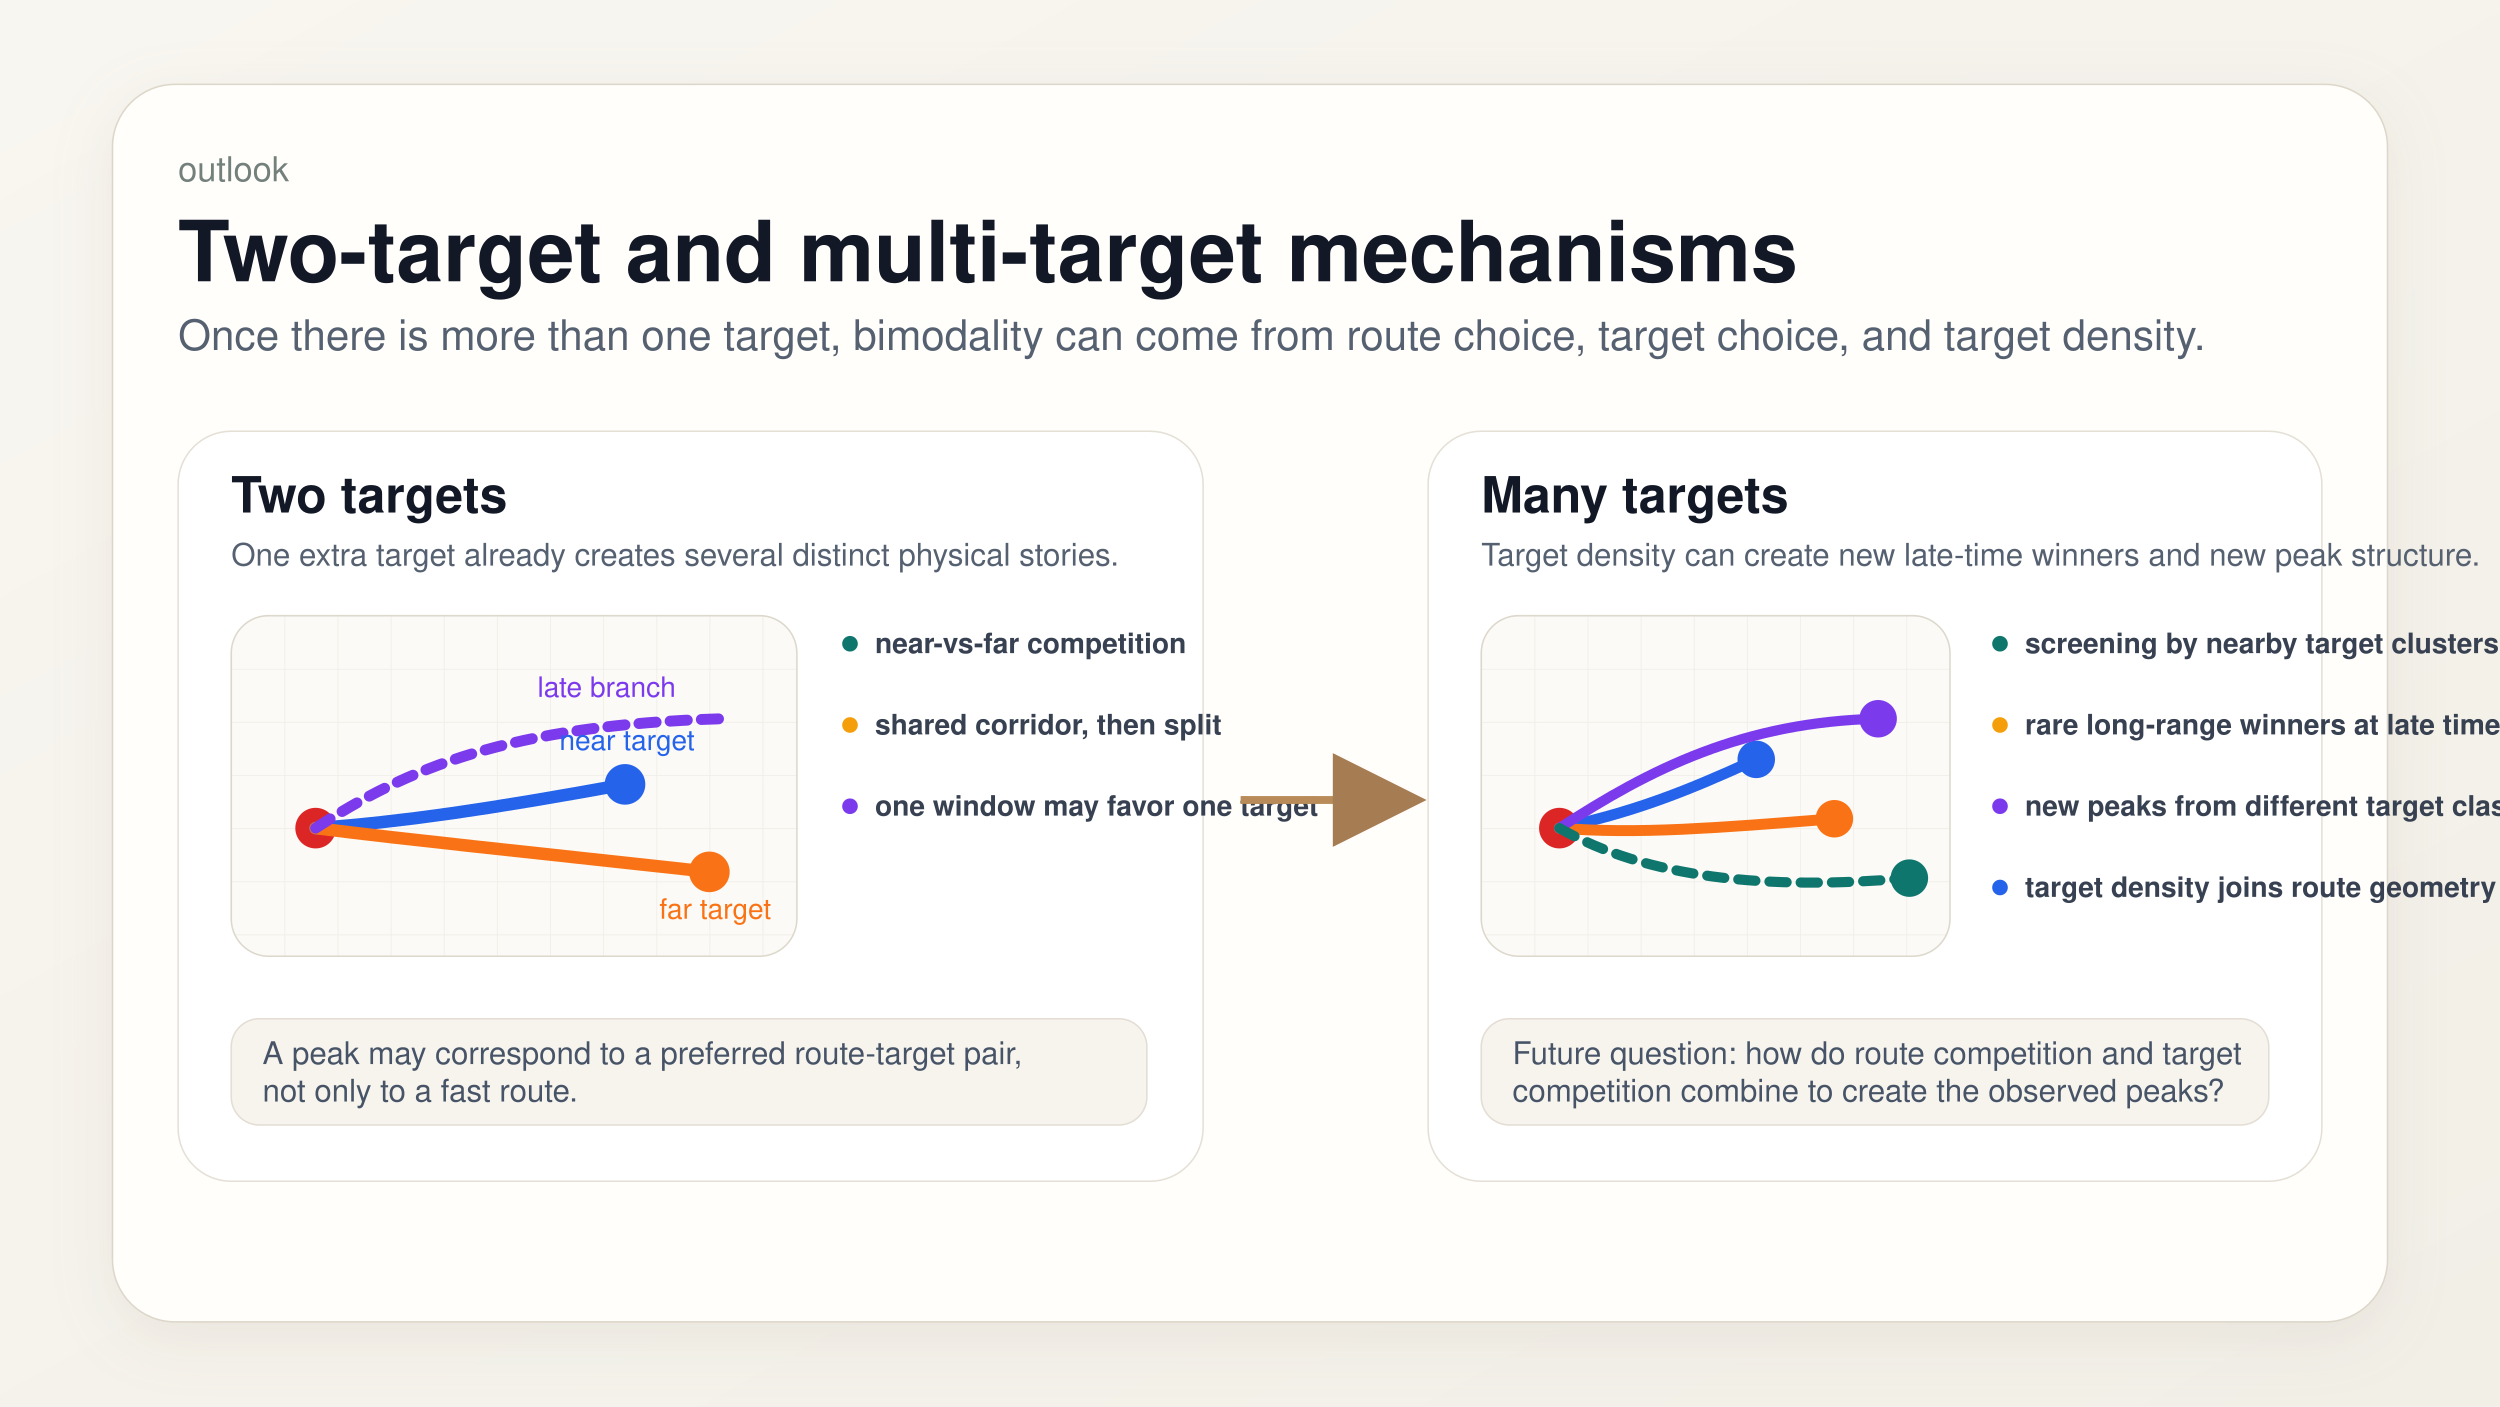
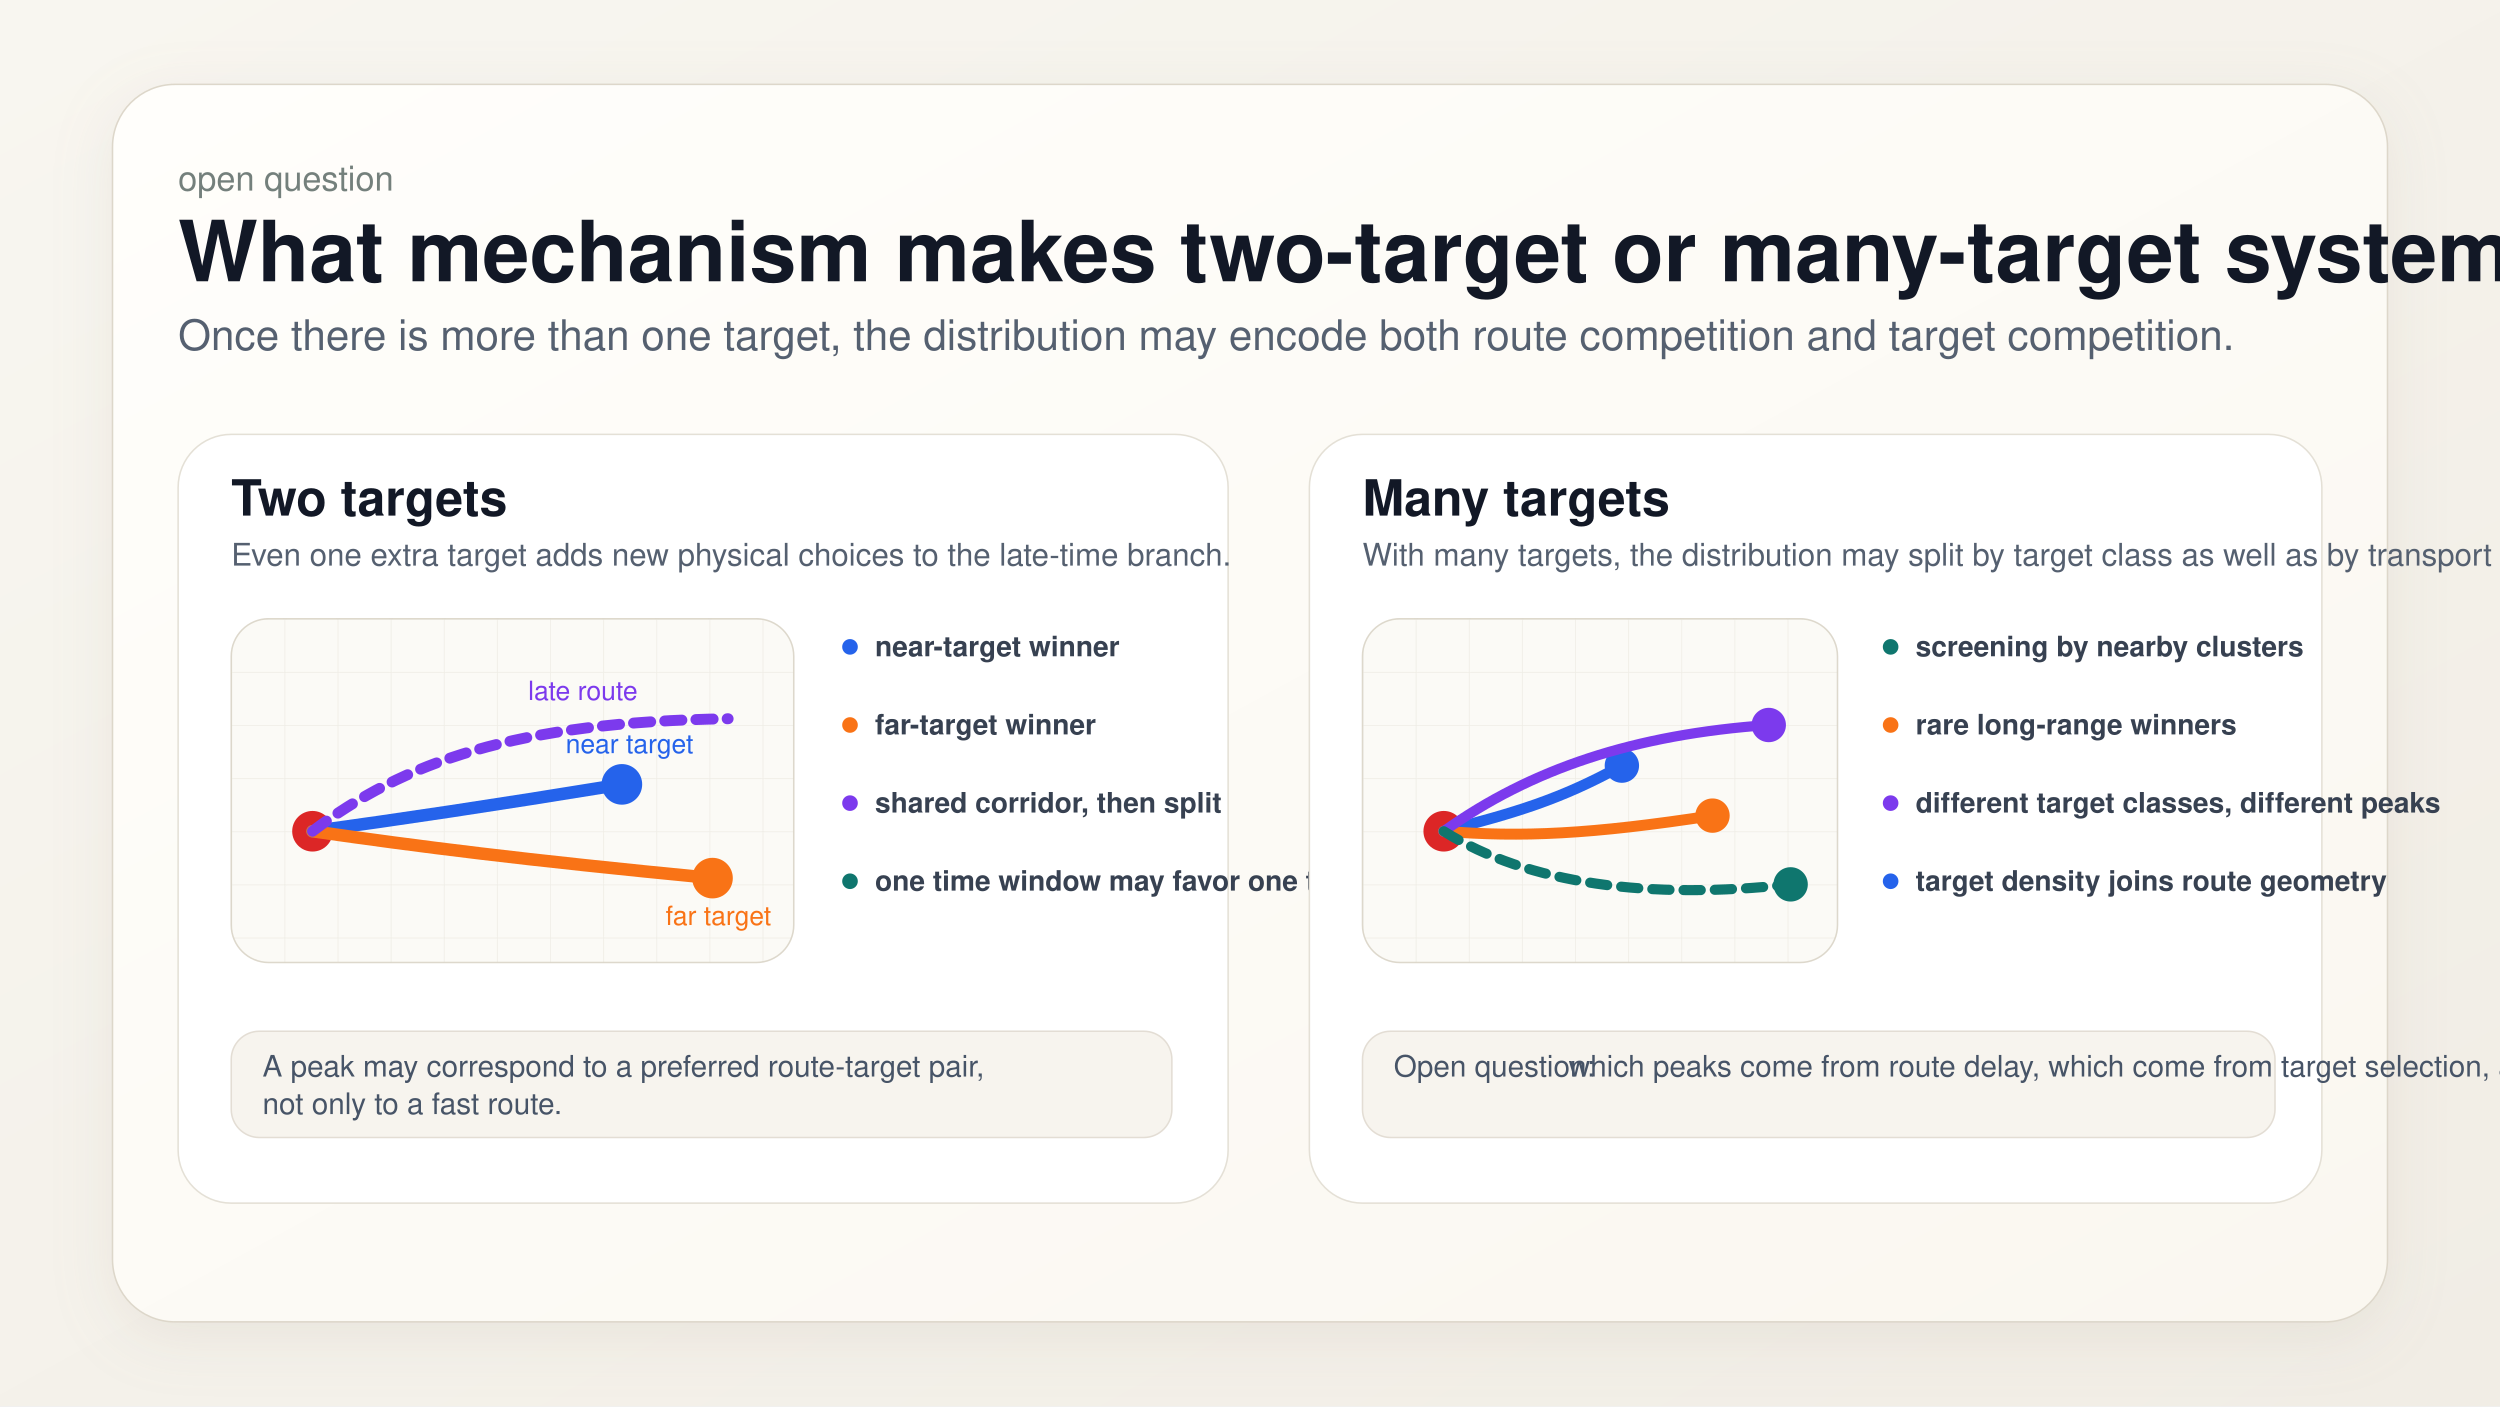
<svg xmlns="http://www.w3.org/2000/svg" width="1600" height="900" viewBox="0 0 1600 900">
  <defs>
    <linearGradient id="bg" x1="0" y1="0" x2="1" y2="1">
      <stop offset="0%" stop-color="#f8f6f0" />
-       <stop offset="100%" stop-color="#f2efe7" />
+       <stop offset="100%" stop-color="#f1ede5" />
+     </linearGradient>
+     <linearGradient id="card" x1="0" y1="0" x2="1" y2="1">
+       <stop offset="0%" stop-color="#fffefb" />
+       <stop offset="100%" stop-color="#faf7f0" />
    </linearGradient>
    <pattern id="grid" width="34" height="34" patternUnits="userSpaceOnUse">
      <path d="M 34 0 H 0 V 34" fill="none" stroke="#d8d3c7" stroke-opacity="0.45" stroke-width="1" />
    </pattern>
    <filter id="shadow" x="-20%" y="-20%" width="140%" height="140%">
      <feDropShadow dx="0" dy="10" stdDeviation="18" flood-color="#b8b0a2" flood-opacity="0.18" />
    </filter>
-     <marker id="arrow" markerWidth="12" markerHeight="12" refX="9" refY="6" orient="auto" markerUnits="strokeWidth">
-       <path d="M 0 0 L 12 6 L 0 12 z" fill="#a67c52" />
-     </marker>
  </defs>
  <rect width="1600" height="900" fill="url(#bg)" />
  <g transform="translate(72,54)">
-     <rect width="1456" height="792" rx="40" fill="#fffefb" stroke="#ddd7ca" filter="url(#shadow)" />
-     <text x="42" y="62" font-size="22" font-family="Helvetica, Arial, sans-serif" fill="#74807c">outlook</text>
-     <text x="42" y="126" font-size="54" font-weight="700" font-family="Helvetica, Arial, sans-serif" fill="#121826">Two-target and multi-target mechanisms</text>
-     <text x="42" y="170" font-size="27" font-family="Helvetica, Arial, sans-serif" fill="#556070">Once there is more than one target, bimodality can come from route choice, target choice, and target density.</text>
-     <g transform="translate(42,222)">
-       <g transform="translate(0,0)">
-         <rect width="656" height="480" rx="34" fill="#ffffff" stroke="#e4e0d6" />
+     <rect width="1456" height="792" rx="40" fill="url(#card)" stroke="#ddd7ca" filter="url(#shadow)" />
+     <text x="42" y="68" font-size="22" font-family="Helvetica, Arial, sans-serif" fill="#74807c">open question</text>
+     <text x="42" y="126" font-size="54" font-weight="700" font-family="Helvetica, Arial, sans-serif" fill="#121826">What mechanism makes two-target or many-target systems bimodal?</text>
+     <text x="42" y="170" font-size="27" font-family="Helvetica, Arial, sans-serif" fill="#556070">Once there is more than one target, the distribution may encode both route competition and target competition.</text>
+     <g transform="translate(42,224)">
+       <g>
+         <rect width="672" height="492" rx="34" fill="#fff" stroke="#e4e0d6" />
        <text x="34" y="52" font-size="32" font-weight="700" font-family="Helvetica, Arial, sans-serif" fill="#121826">Two targets</text>
-         <text x="34" y="86" font-size="20" font-family="Helvetica, Arial, sans-serif" fill="#556070">One extra target already creates several distinct physical stories.</text>
+         <text x="34" y="84" font-size="20" font-family="Helvetica, Arial, sans-serif" fill="#556070">Even one extra target adds new physical choices to the late-time branch.</text>
        <g transform="translate(34,118)">
-           <rect width="362" height="218" rx="24" fill="#fbfaf6" stroke="#ddd8cc" />
-           <rect width="362" height="218" rx="24" fill="url(#grid)" opacity="0.72" />
-           <circle cx="54" cy="136" r="13" fill="#dc2626" />
-           <circle cx="252" cy="108" r="13" fill="#2563eb" />
-           <circle cx="306" cy="164" r="13" fill="#f97316" />
-           <path d="M 54 136 C 110 132, 164 124, 252 108" fill="none" stroke="#2563eb" stroke-width="8" stroke-linecap="round" />
-           <path d="M 54 136 C 118 144, 178 150, 306 164" fill="none" stroke="#f97316" stroke-width="8" stroke-linecap="round" />
-           <path d="M 54 136 C 112 98, 178 70, 314 66" fill="none" stroke="#7c3aed" stroke-width="7" stroke-linecap="round" stroke-dasharray="11 9" />
-           <text x="210" y="86" font-size="18" font-family="Helvetica, Arial, sans-serif" fill="#2563eb">near target</text>
-           <text x="274" y="194" font-size="18" font-family="Helvetica, Arial, sans-serif" fill="#f97316">far target</text>
-           <text x="196" y="52" font-size="18" font-family="Helvetica, Arial, sans-serif" fill="#7c3aed">late branch</text>
+           <rect width="360" height="220" rx="24" fill="#fbfaf6" stroke="#ddd8cc" />
+           <rect width="360" height="220" rx="24" fill="url(#grid)" opacity="0.72" />
+           <circle cx="52" cy="136" r="13" fill="#dc2626" />
+           <circle cx="250" cy="106" r="13" fill="#2563eb" />
+           <circle cx="308" cy="166" r="13" fill="#f97316" />
+           <path d="M 52 136 C 110 128, 164 120, 250 106" fill="none" stroke="#2563eb" stroke-width="8" stroke-linecap="round" />
+           <path d="M 52 136 C 122 146, 184 154, 308 166" fill="none" stroke="#f97316" stroke-width="8" stroke-linecap="round" />
+           <path d="M 52 136 C 110 92, 182 66, 318 64" fill="none" stroke="#7c3aed" stroke-width="7" stroke-linecap="round" stroke-dasharray="11 9" />
+           <text x="214" y="86" font-size="17" font-family="Helvetica, Arial, sans-serif" fill="#2563eb">near target</text>
+           <text x="278" y="196" font-size="17" font-family="Helvetica, Arial, sans-serif" fill="#f97316">far target</text>
+           <text x="190" y="52" font-size="17" font-family="Helvetica, Arial, sans-serif" fill="#7c3aed">late route</text>
        </g>
-         <g transform="translate(430,126)">
-           <circle cx="0" cy="10" r="5" fill="#0f766e" />
-           <text x="16" y="16" font-size="18" font-weight="600" font-family="Helvetica, Arial, sans-serif" fill="#374151">near-vs-far competition</text>
-           <circle cx="0" cy="62" r="5" fill="#f59e0b" />
-           <text x="16" y="68" font-size="18" font-weight="600" font-family="Helvetica, Arial, sans-serif" fill="#374151">shared corridor, then split</text>
-           <circle cx="0" cy="114" r="5" fill="#7c3aed" />
-           <text x="16" y="120" font-size="18" font-weight="600" font-family="Helvetica, Arial, sans-serif" fill="#374151">one window may favor one target</text>
+         <g transform="translate(430,128)">
+           <circle cx="0" cy="8" r="5" fill="#2563eb" />
+           <text x="16" y="14" font-size="18" font-weight="600" font-family="Helvetica, Arial, sans-serif" fill="#374151">near-target winner</text>
+           <circle cx="0" cy="58" r="5" fill="#f97316" />
+           <text x="16" y="64" font-size="18" font-weight="600" font-family="Helvetica, Arial, sans-serif" fill="#374151">far-target winner</text>
+           <circle cx="0" cy="108" r="5" fill="#7c3aed" />
+           <text x="16" y="114" font-size="18" font-weight="600" font-family="Helvetica, Arial, sans-serif" fill="#374151">shared corridor, then split</text>
+           <circle cx="0" cy="158" r="5" fill="#0f766e" />
+           <text x="16" y="164" font-size="18" font-weight="600" font-family="Helvetica, Arial, sans-serif" fill="#374151">one time window may favor one target</text>
        </g>
-         <g transform="translate(34,376)">
-           <rect width="586" height="68" rx="18" fill="#f7f4ee" stroke="#e3ddd4" />
-           <text x="20" y="29" font-size="20" font-family="Helvetica, Arial, sans-serif" fill="#475467">A peak may correspond to a preferred route-target pair,</text>
-           <text x="20" y="53" font-size="20" font-family="Helvetica, Arial, sans-serif" fill="#475467">not only to a fast route.</text>
+         <g transform="translate(34,382)">
+           <rect width="602" height="68" rx="18" fill="#f7f4ee" stroke="#e3ddd4" />
+           <text x="20" y="29" font-size="19" font-family="Helvetica, Arial, sans-serif" fill="#475467">A peak may correspond to a preferred route-target pair,</text>
+           <text x="20" y="53" font-size="19" font-family="Helvetica, Arial, sans-serif" fill="#475467">not only to a fast route.</text>
        </g>
      </g>
-       <path d="M 680 236 C 724 236, 744 236, 784 236" fill="none" stroke="#b88b59" stroke-width="5" marker-end="url(#arrow)" />
-       <g transform="translate(800,0)">
-         <rect width="572" height="480" rx="34" fill="#ffffff" stroke="#e4e0d6" />
+       <g transform="translate(724,0)">
+         <rect width="648" height="492" rx="34" fill="#fff" stroke="#e4e0d6" />
        <text x="34" y="52" font-size="32" font-weight="700" font-family="Helvetica, Arial, sans-serif" fill="#121826">Many targets</text>
-         <text x="34" y="86" font-size="20" font-family="Helvetica, Arial, sans-serif" fill="#556070">Target density can create new late-time winners and new peak structure.</text>
+         <text x="34" y="84" font-size="20" font-family="Helvetica, Arial, sans-serif" fill="#556070">With many targets, the distribution may split by target class as well as by transport time.</text>
        <g transform="translate(34,118)">
-           <rect width="300" height="218" rx="24" fill="#fbfaf6" stroke="#ddd8cc" />
-           <rect width="300" height="218" rx="24" fill="url(#grid)" opacity="0.72" />
-           <circle cx="50" cy="136" r="13" fill="#dc2626" />
-           <circle cx="176" cy="92" r="12" fill="#2563eb" />
-           <circle cx="226" cy="130" r="12" fill="#f97316" />
-           <circle cx="254" cy="66" r="12" fill="#7c3aed" />
-           <circle cx="274" cy="168" r="12" fill="#0f766e" />
-           <path d="M 50 136 C 96 126, 128 114, 176 92" fill="none" stroke="#2563eb" stroke-width="7" stroke-linecap="round" />
-           <path d="M 50 136 C 100 140, 150 136, 226 130" fill="none" stroke="#f97316" stroke-width="7" stroke-linecap="round" />
-           <path d="M 50 136 C 108 98, 168 68, 254 66" fill="none" stroke="#7c3aed" stroke-width="6.5" stroke-linecap="round" />
-           <path d="M 50 136 C 106 168, 182 176, 274 168" fill="none" stroke="#0f766e" stroke-width="6.5" stroke-linecap="round" stroke-dasharray="11 9" />
+           <rect width="304" height="220" rx="24" fill="#fbfaf6" stroke="#ddd8cc" />
+           <rect width="304" height="220" rx="24" fill="url(#grid)" opacity="0.72" />
+           <circle cx="52" cy="136" r="13" fill="#dc2626" />
+           <circle cx="166" cy="94" r="11" fill="#2563eb" />
+           <circle cx="224" cy="126" r="11" fill="#f97316" />
+           <circle cx="260" cy="68" r="11" fill="#7c3aed" />
+           <circle cx="274" cy="170" r="11" fill="#0f766e" />
+           <path d="M 52 136 C 98 124, 126 116, 166 94" fill="none" stroke="#2563eb" stroke-width="7" stroke-linecap="round" />
+           <path d="M 52 136 C 102 140, 146 138, 224 126" fill="none" stroke="#f97316" stroke-width="7" stroke-linecap="round" />
+           <path d="M 52 136 C 108 96, 174 74, 260 68" fill="none" stroke="#7c3aed" stroke-width="6.5" stroke-linecap="round" />
+           <path d="M 52 136 C 106 170, 184 180, 274 170" fill="none" stroke="#0f766e" stroke-width="6.5" stroke-linecap="round" stroke-dasharray="11 9" />
        </g>
-         <g transform="translate(366,126)">
-           <circle cx="0" cy="10" r="5" fill="#0f766e" />
-           <text x="16" y="16" font-size="18" font-weight="600" font-family="Helvetica, Arial, sans-serif" fill="#374151">screening by nearby target clusters</text>
-           <circle cx="0" cy="62" r="5" fill="#f59e0b" />
-           <text x="16" y="68" font-size="18" font-weight="600" font-family="Helvetica, Arial, sans-serif" fill="#374151">rare long-range winners at late times</text>
-           <circle cx="0" cy="114" r="5" fill="#7c3aed" />
-           <text x="16" y="120" font-size="18" font-weight="600" font-family="Helvetica, Arial, sans-serif" fill="#374151">new peaks from different target classes</text>
-           <circle cx="0" cy="166" r="5" fill="#2563eb" />
-           <text x="16" y="172" font-size="18" font-weight="600" font-family="Helvetica, Arial, sans-serif" fill="#374151">target density joins route geometry</text>
+         <g transform="translate(372,128)">
+           <circle cx="0" cy="8" r="5" fill="#0f766e" />
+           <text x="16" y="14" font-size="18" font-weight="600" font-family="Helvetica, Arial, sans-serif" fill="#374151">screening by nearby clusters</text>
+           <circle cx="0" cy="58" r="5" fill="#f97316" />
+           <text x="16" y="64" font-size="18" font-weight="600" font-family="Helvetica, Arial, sans-serif" fill="#374151">rare long-range winners</text>
+           <circle cx="0" cy="108" r="5" fill="#7c3aed" />
+           <text x="16" y="114" font-size="18" font-weight="600" font-family="Helvetica, Arial, sans-serif" fill="#374151">different target classes, different peaks</text>
+           <circle cx="0" cy="158" r="5" fill="#2563eb" />
+           <text x="16" y="164" font-size="18" font-weight="600" font-family="Helvetica, Arial, sans-serif" fill="#374151">target density joins route geometry</text>
        </g>
-         <g transform="translate(34,376)">
-           <rect width="504" height="68" rx="18" fill="#f7f4ee" stroke="#e3ddd4" />
-           <text x="20" y="29" font-size="20" font-family="Helvetica, Arial, sans-serif" fill="#475467">Future question: how do route competition and target</text>
-           <text x="20" y="53" font-size="20" font-family="Helvetica, Arial, sans-serif" fill="#475467">competition combine to create the observed peaks?</text>
+         <g transform="translate(34,382)">
+           <rect width="584" height="68" rx="18" fill="#f7f4ee" stroke="#e3ddd4" />
+           <text x="20" y="29" font-size="19" font-family="Helvetica, Arial, sans-serif" fill="#475467">Open question:</text>
+           <text x="132" y="29" font-size="19" font-family="Helvetica, Arial, sans-serif" fill="#475467">which peaks come from route delay, which come from target selection, and when do they mix?</text>
        </g>
      </g>
    </g>
  </g>
</svg>
